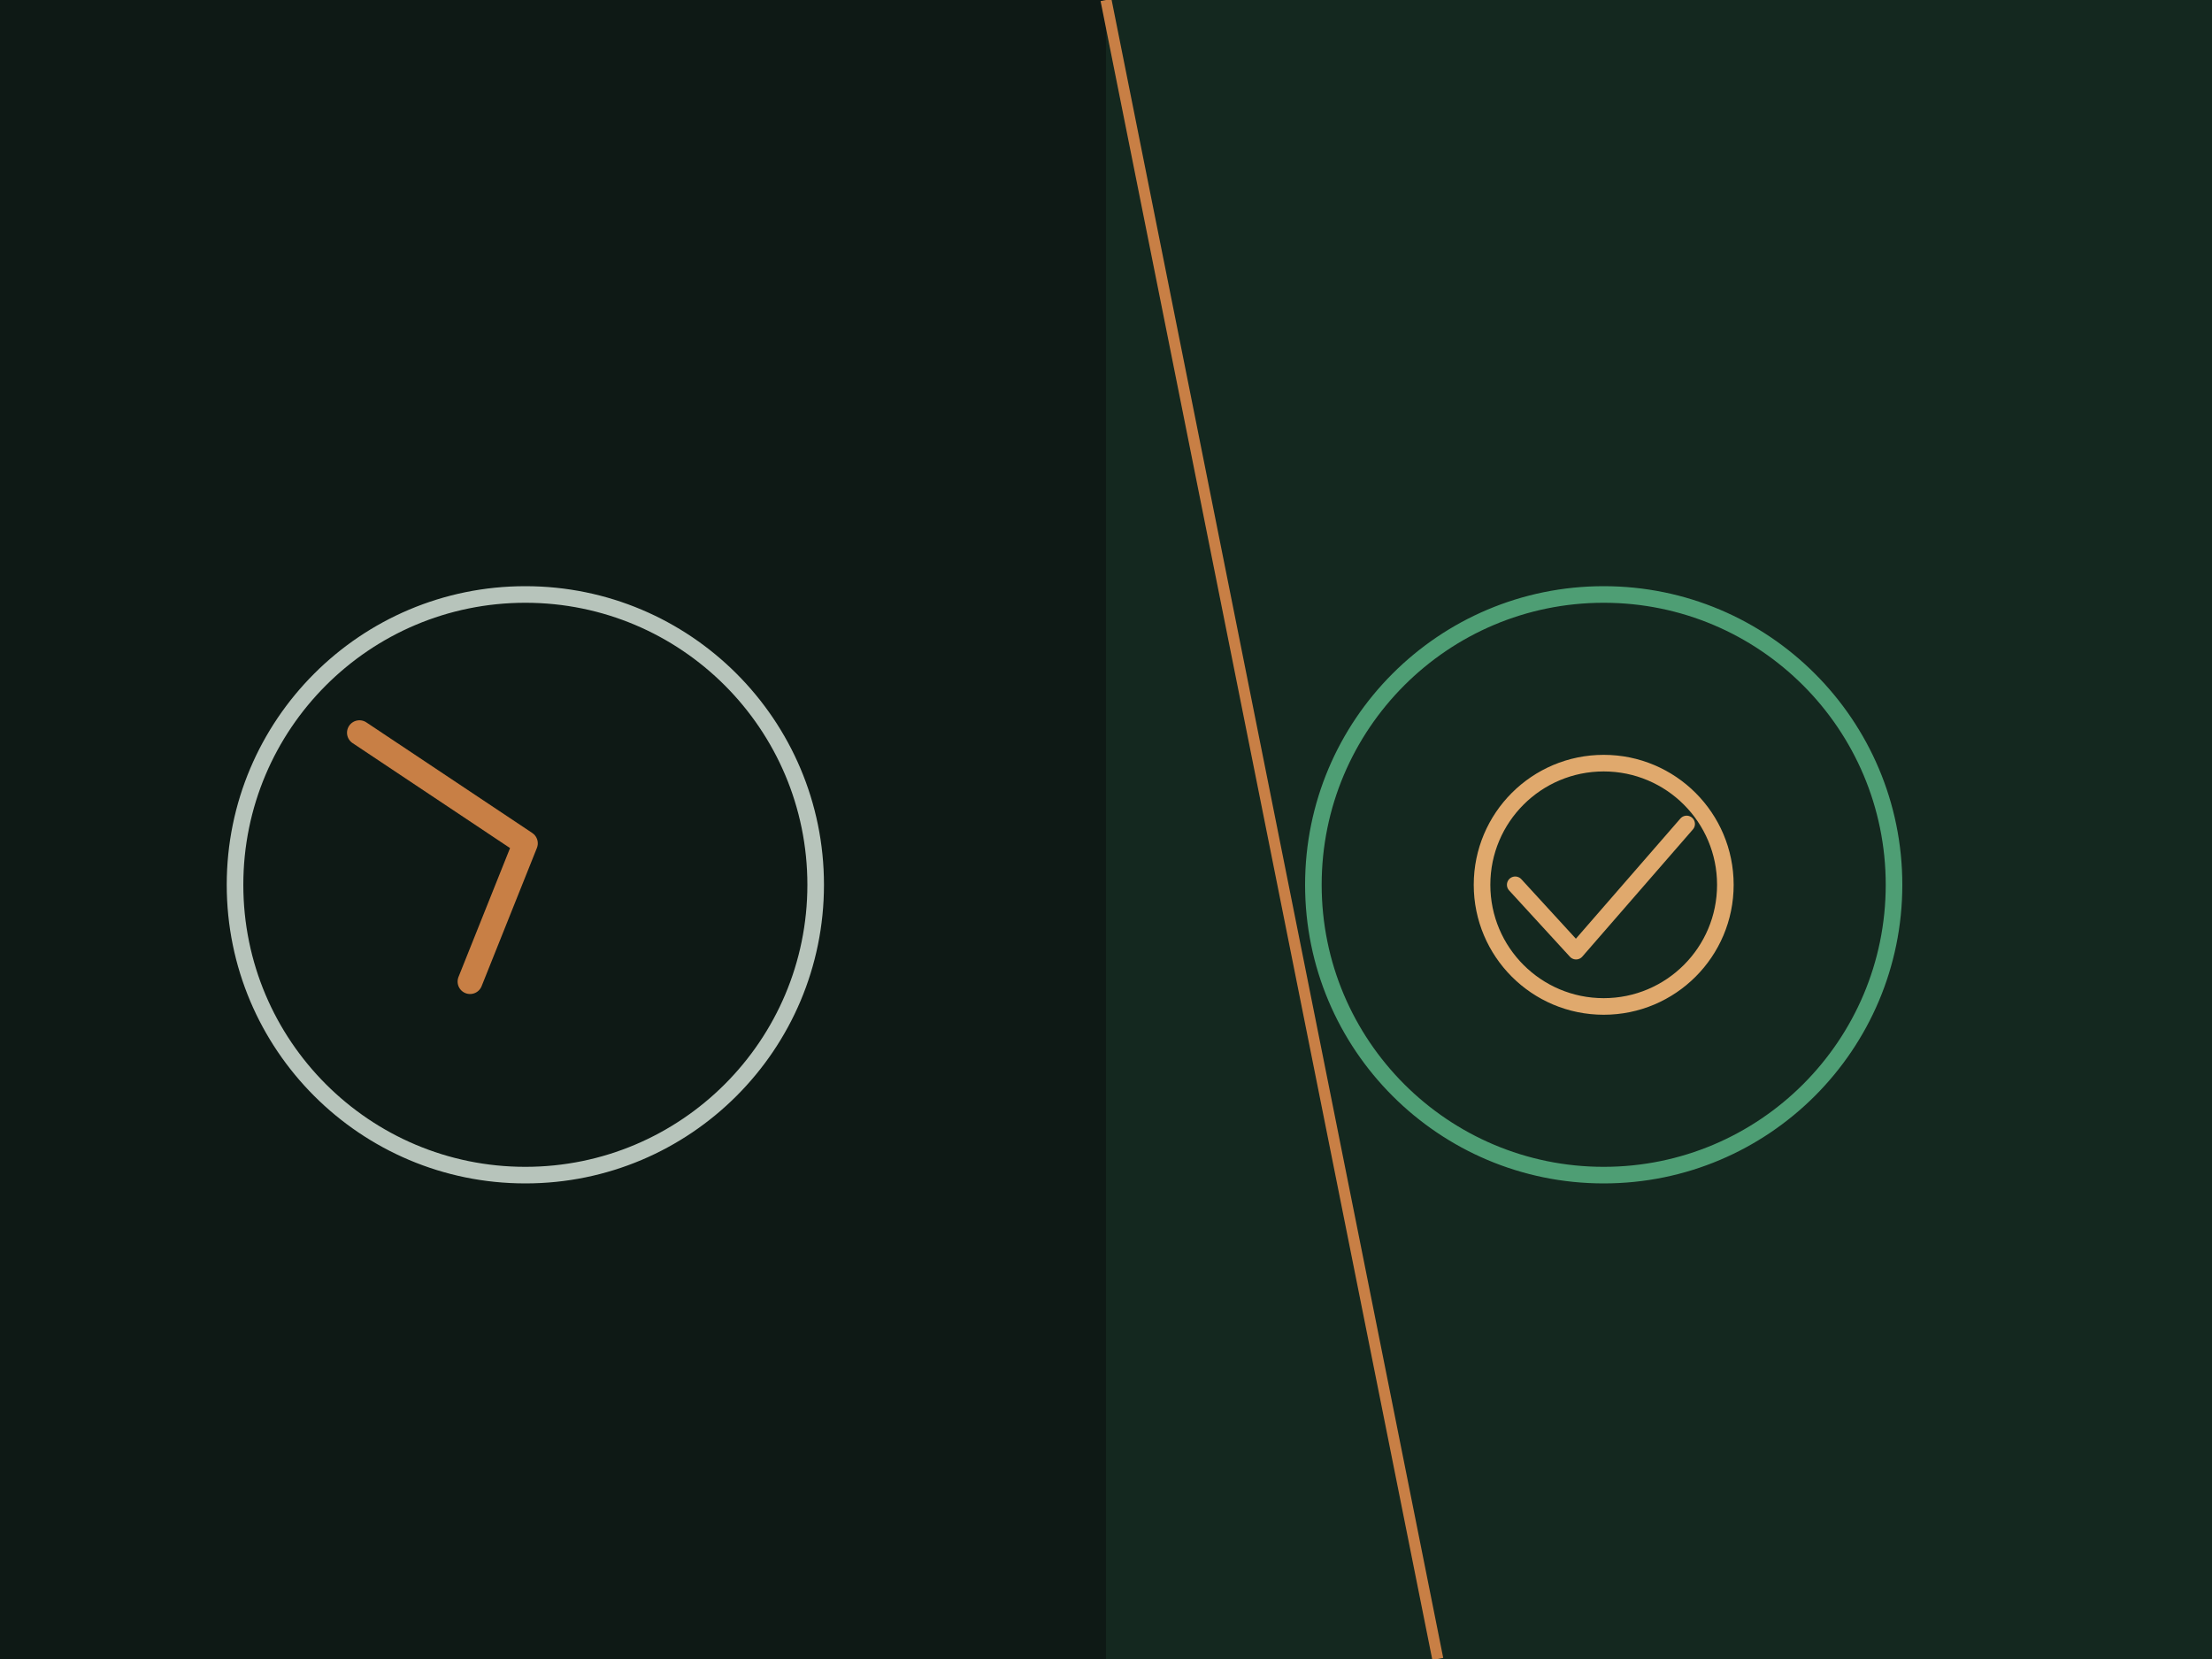
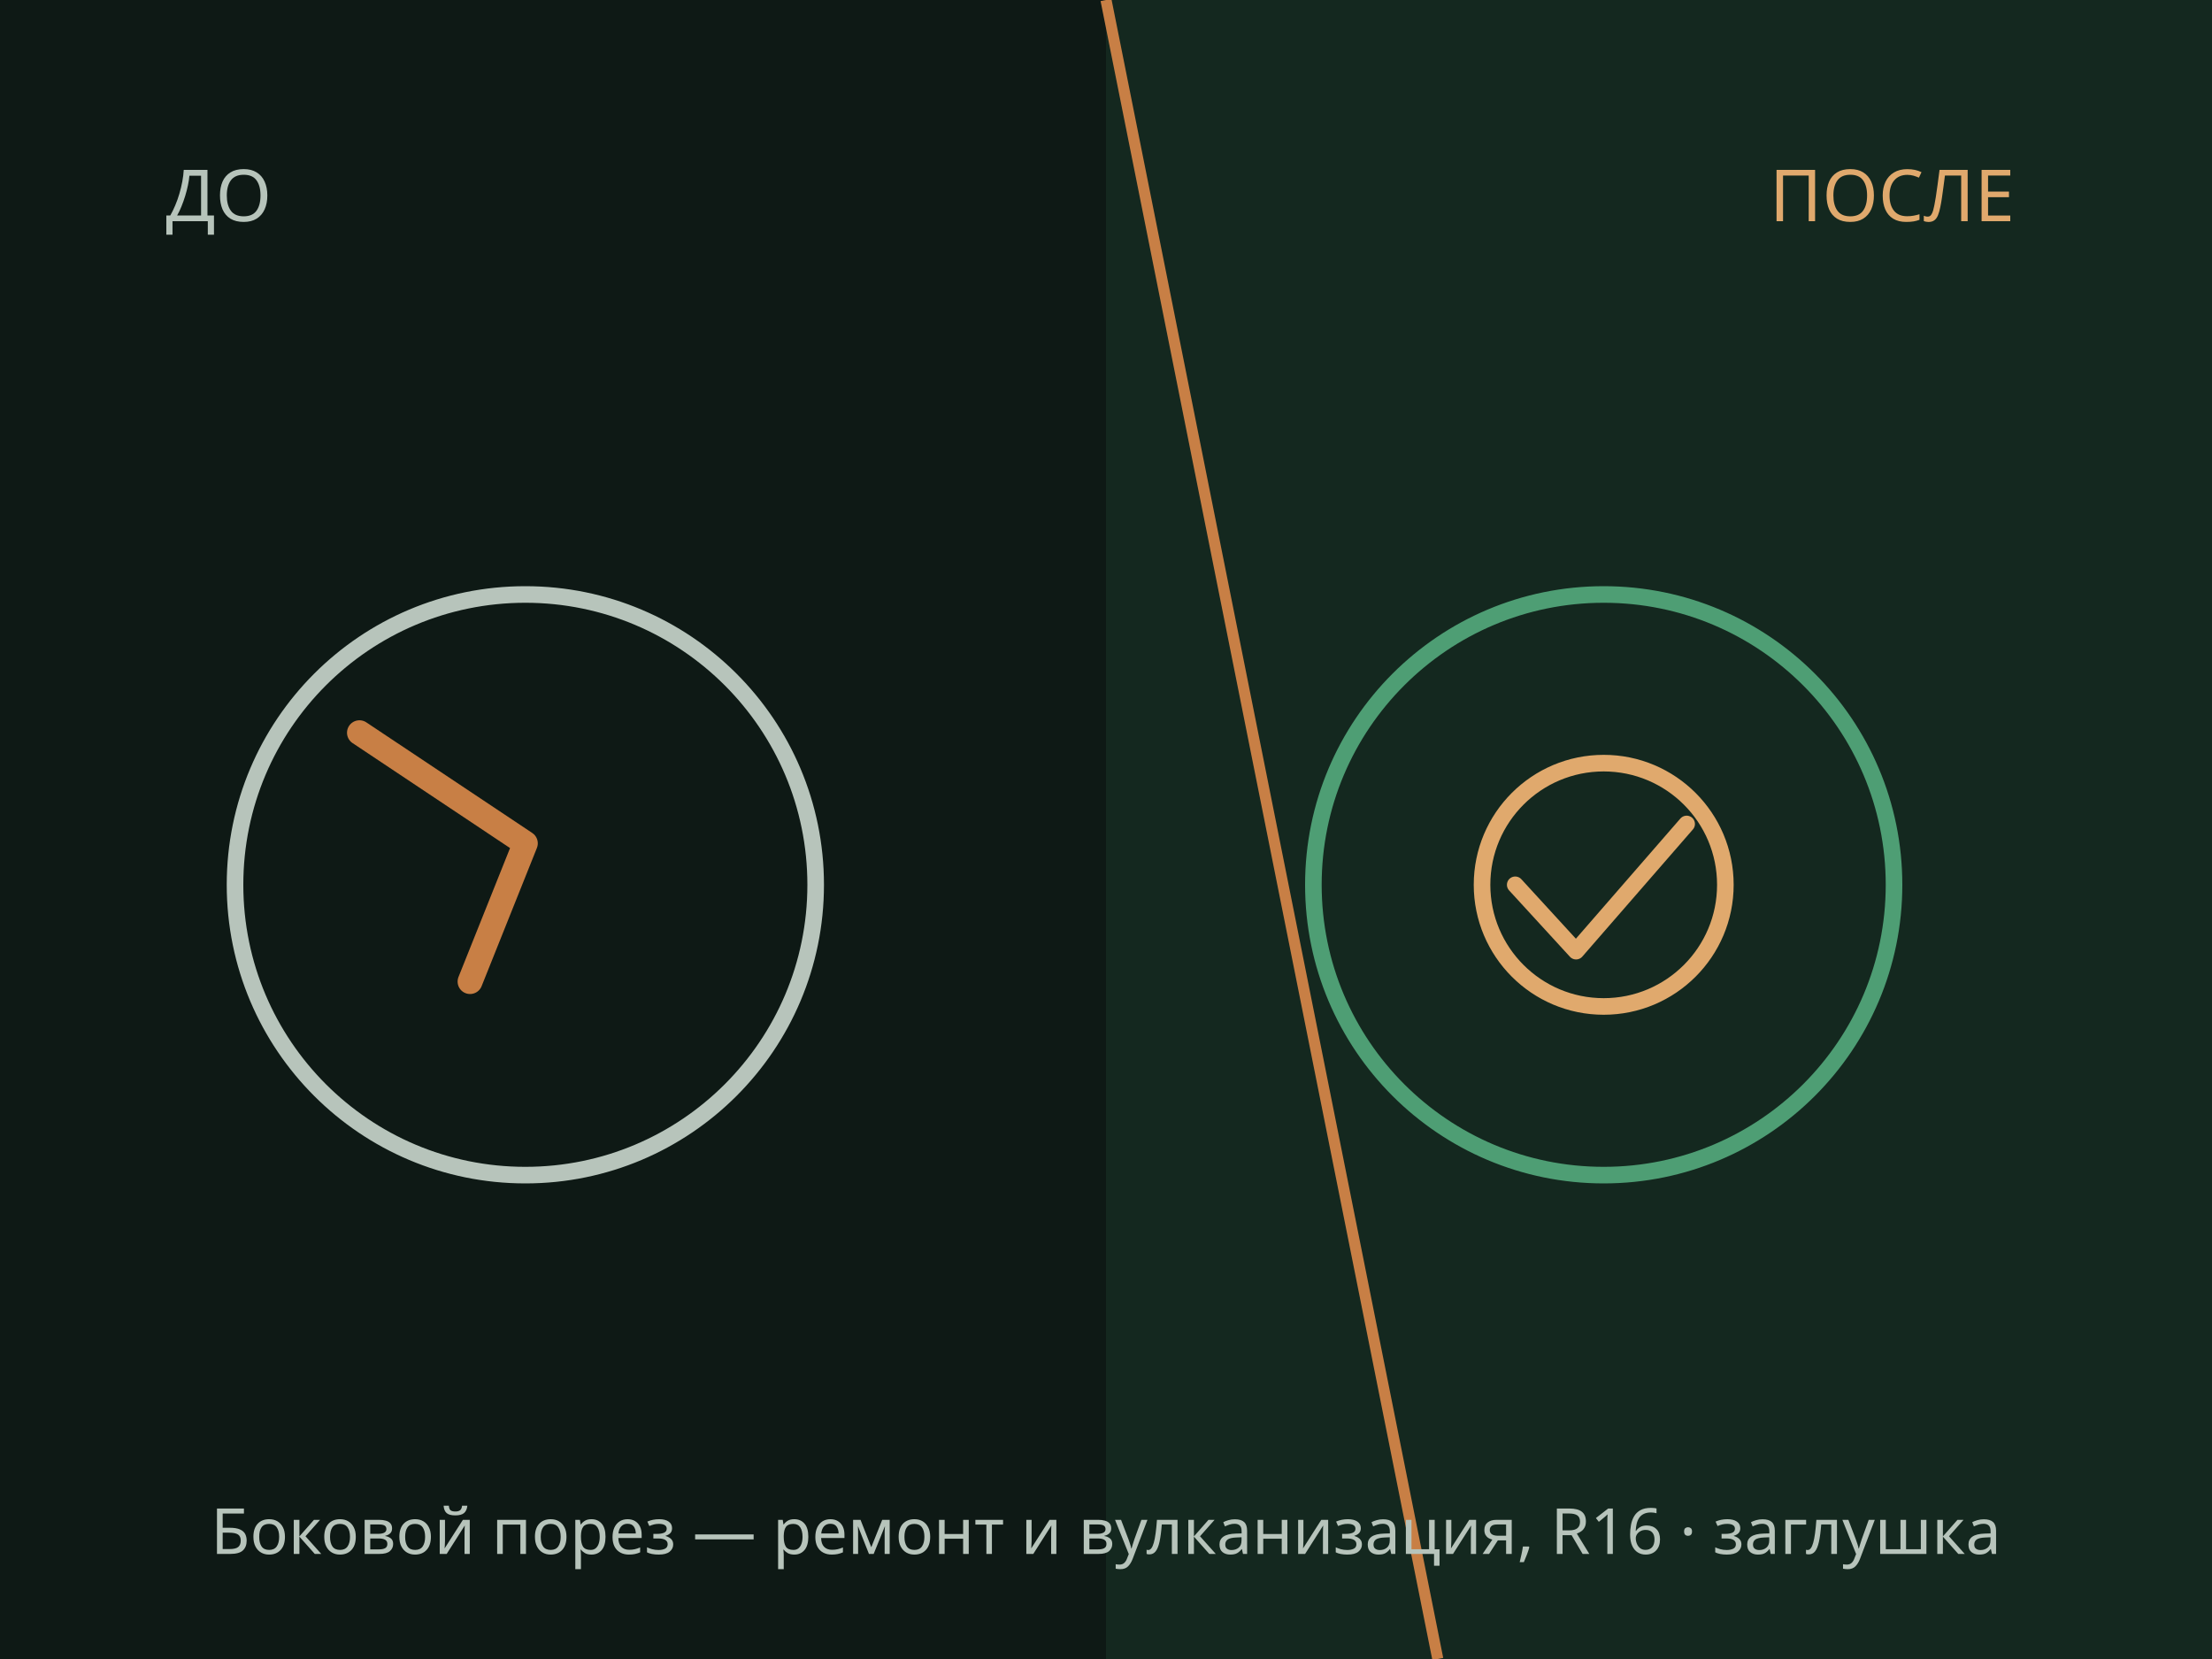
<svg xmlns="http://www.w3.org/2000/svg" viewBox="0 0 800 600" role="img">
  <rect width="800" height="600" fill="#14281F" />
  <path d="M0 0h400v600H0z" fill="#0B1410" opacity=".72" />
  <path d="M400 0l120 600" stroke="#C87F45" stroke-width="4" fill="none" />
  <g fill="none" stroke="#B7C4BB" stroke-width="6" stroke-linecap="round" stroke-linejoin="round" transform="translate(0,0)">
    <circle cx="190" cy="320" r="105" />
    <path d="M130 265l60 40-20 50" stroke="#C87F45" stroke-width="9" />
  </g>
  <g fill="none" stroke="#4E9E74" stroke-width="6" stroke-linecap="round" stroke-linejoin="round">
    <circle cx="580" cy="320" r="105" />
    <circle cx="580" cy="320" r="44" stroke="#E0A96D" />
    <path d="M548 320l22 24 40-46" stroke="#E0A96D" />
  </g>
+   <g font-family="sans-serif" font-size="26" fill="#B7C4BB">
+     <text x="60" y="80">ДО</text>
+   </g>
+   <g font-family="sans-serif" font-size="26" fill="#E0A96D">
+     <text x="640" y="80">ПОСЛЕ</text>
+   </g>
+   <g fill="#B7C4BB" font-family="sans-serif" font-size="23">
+     <text x="400" y="562" text-anchor="middle">Боковой порез — ремонт и вулканизация, R16 · заглушка</text>
+   </g>
</svg>
